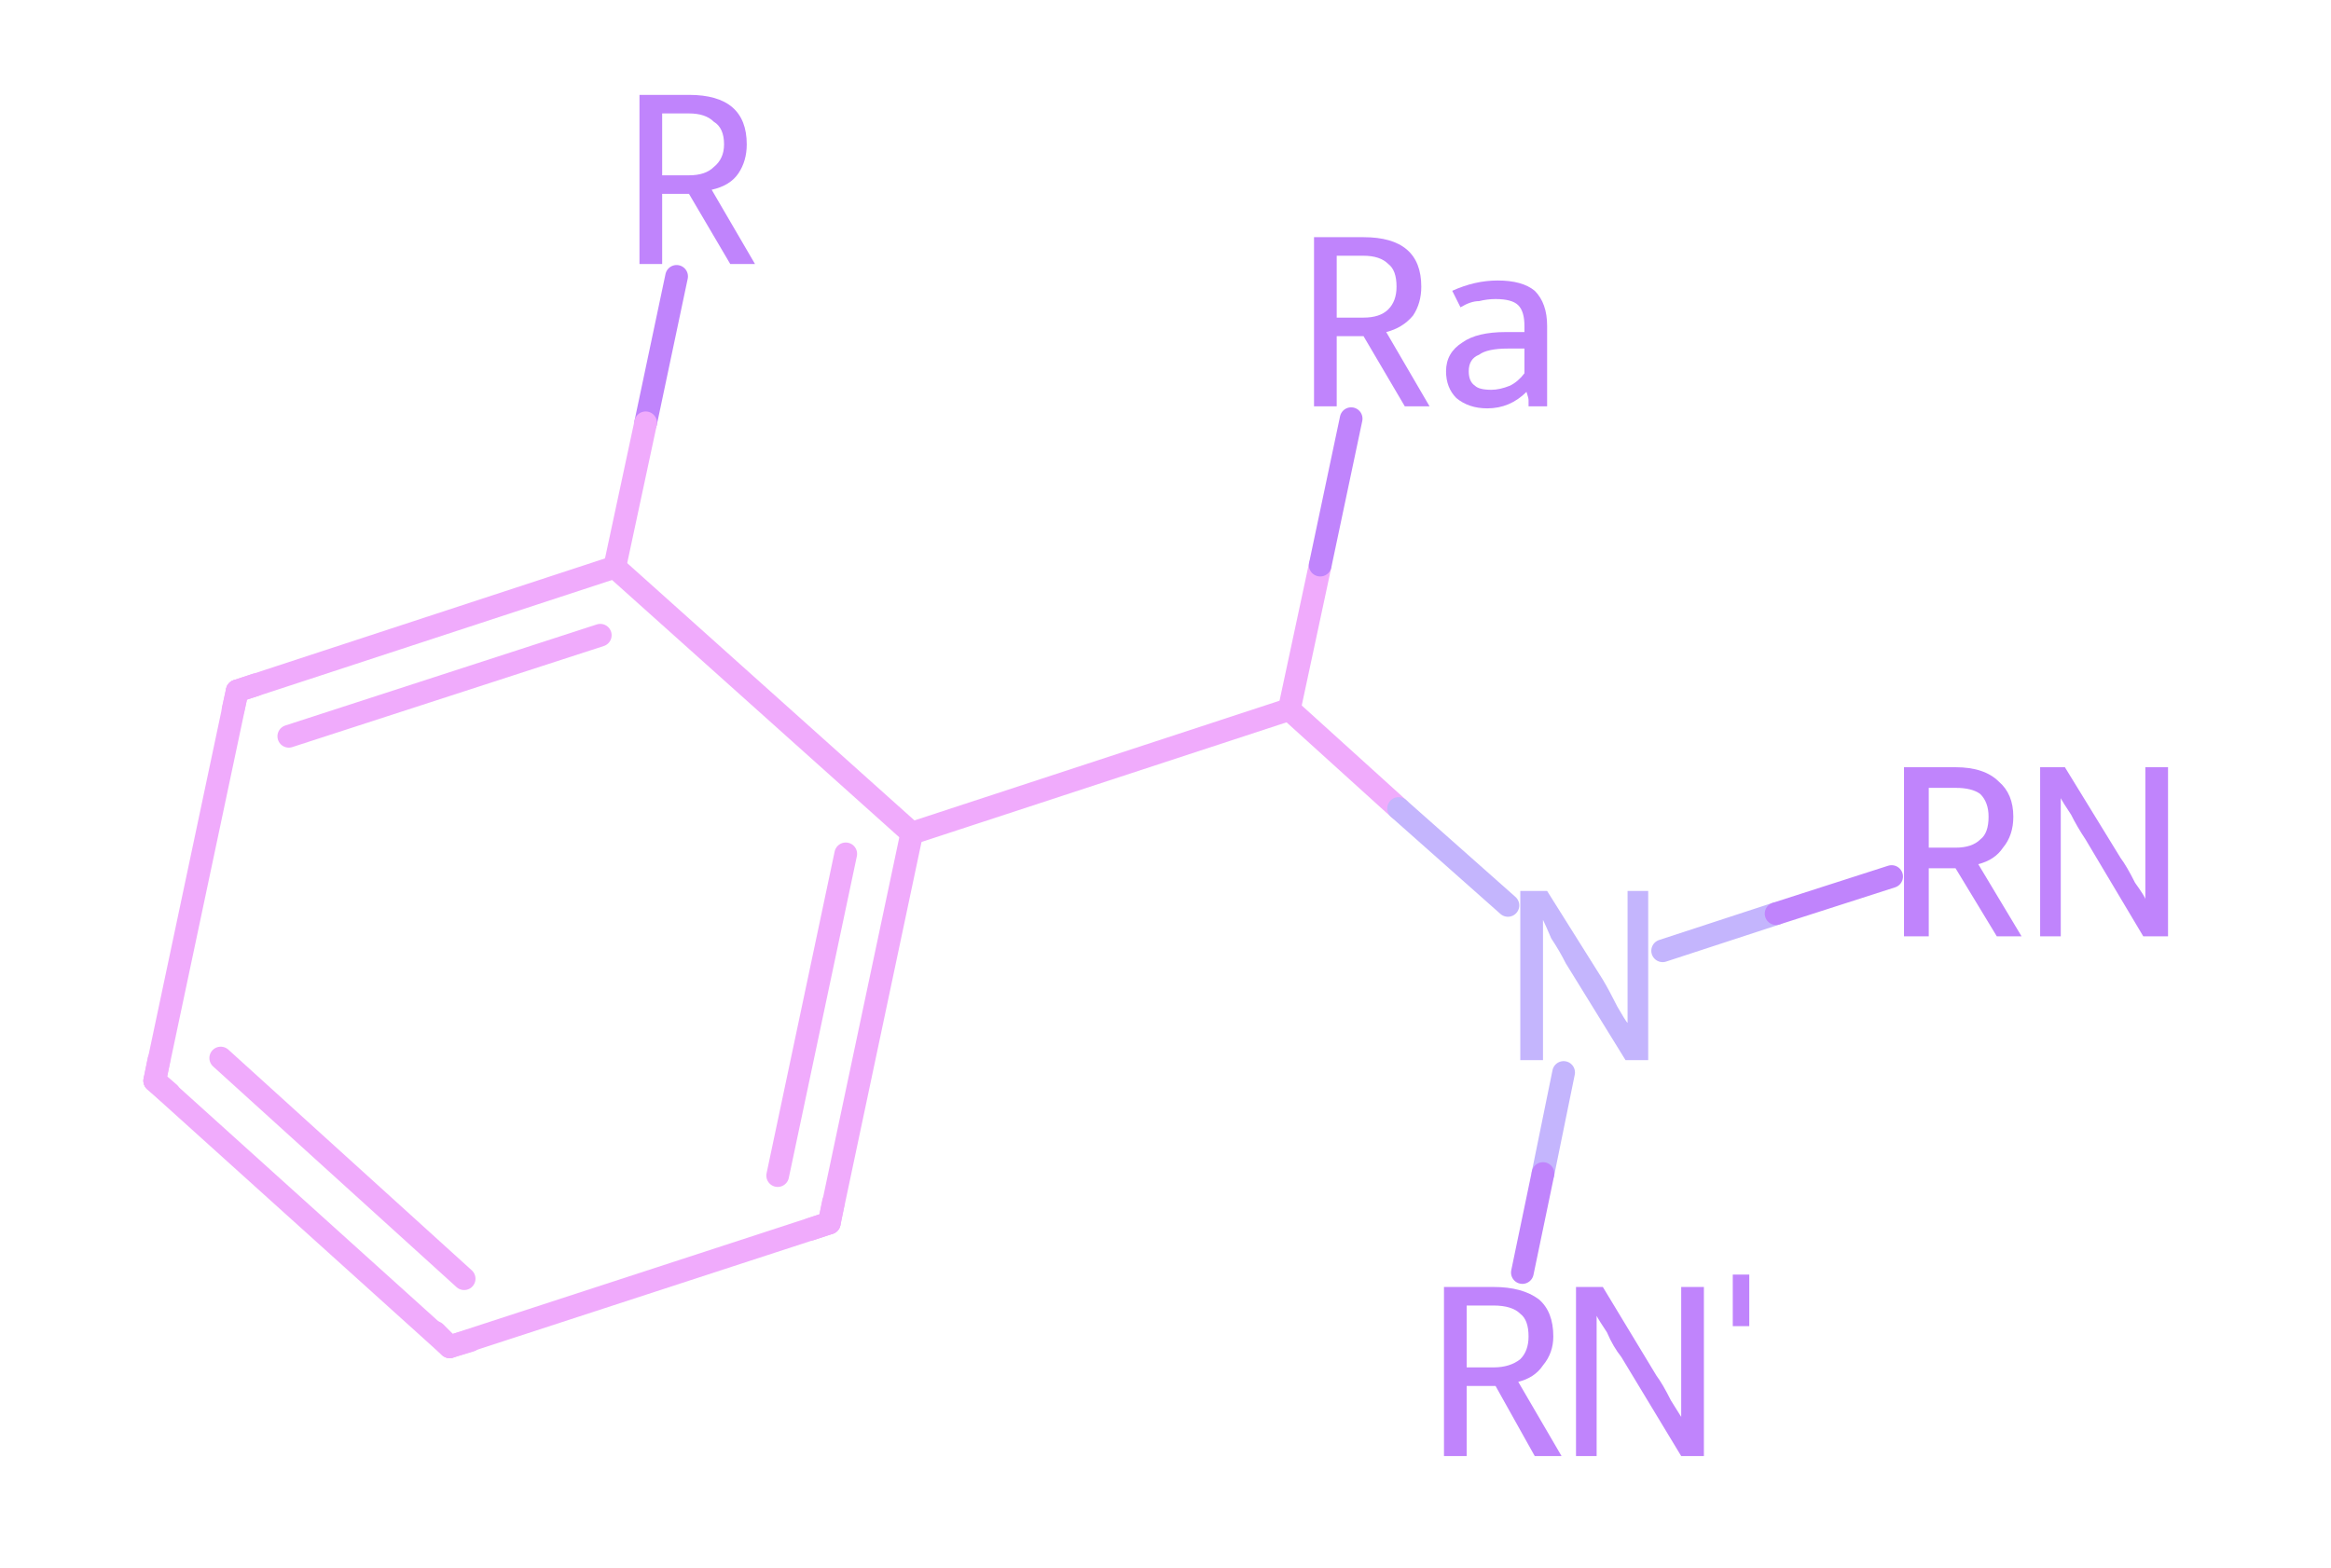
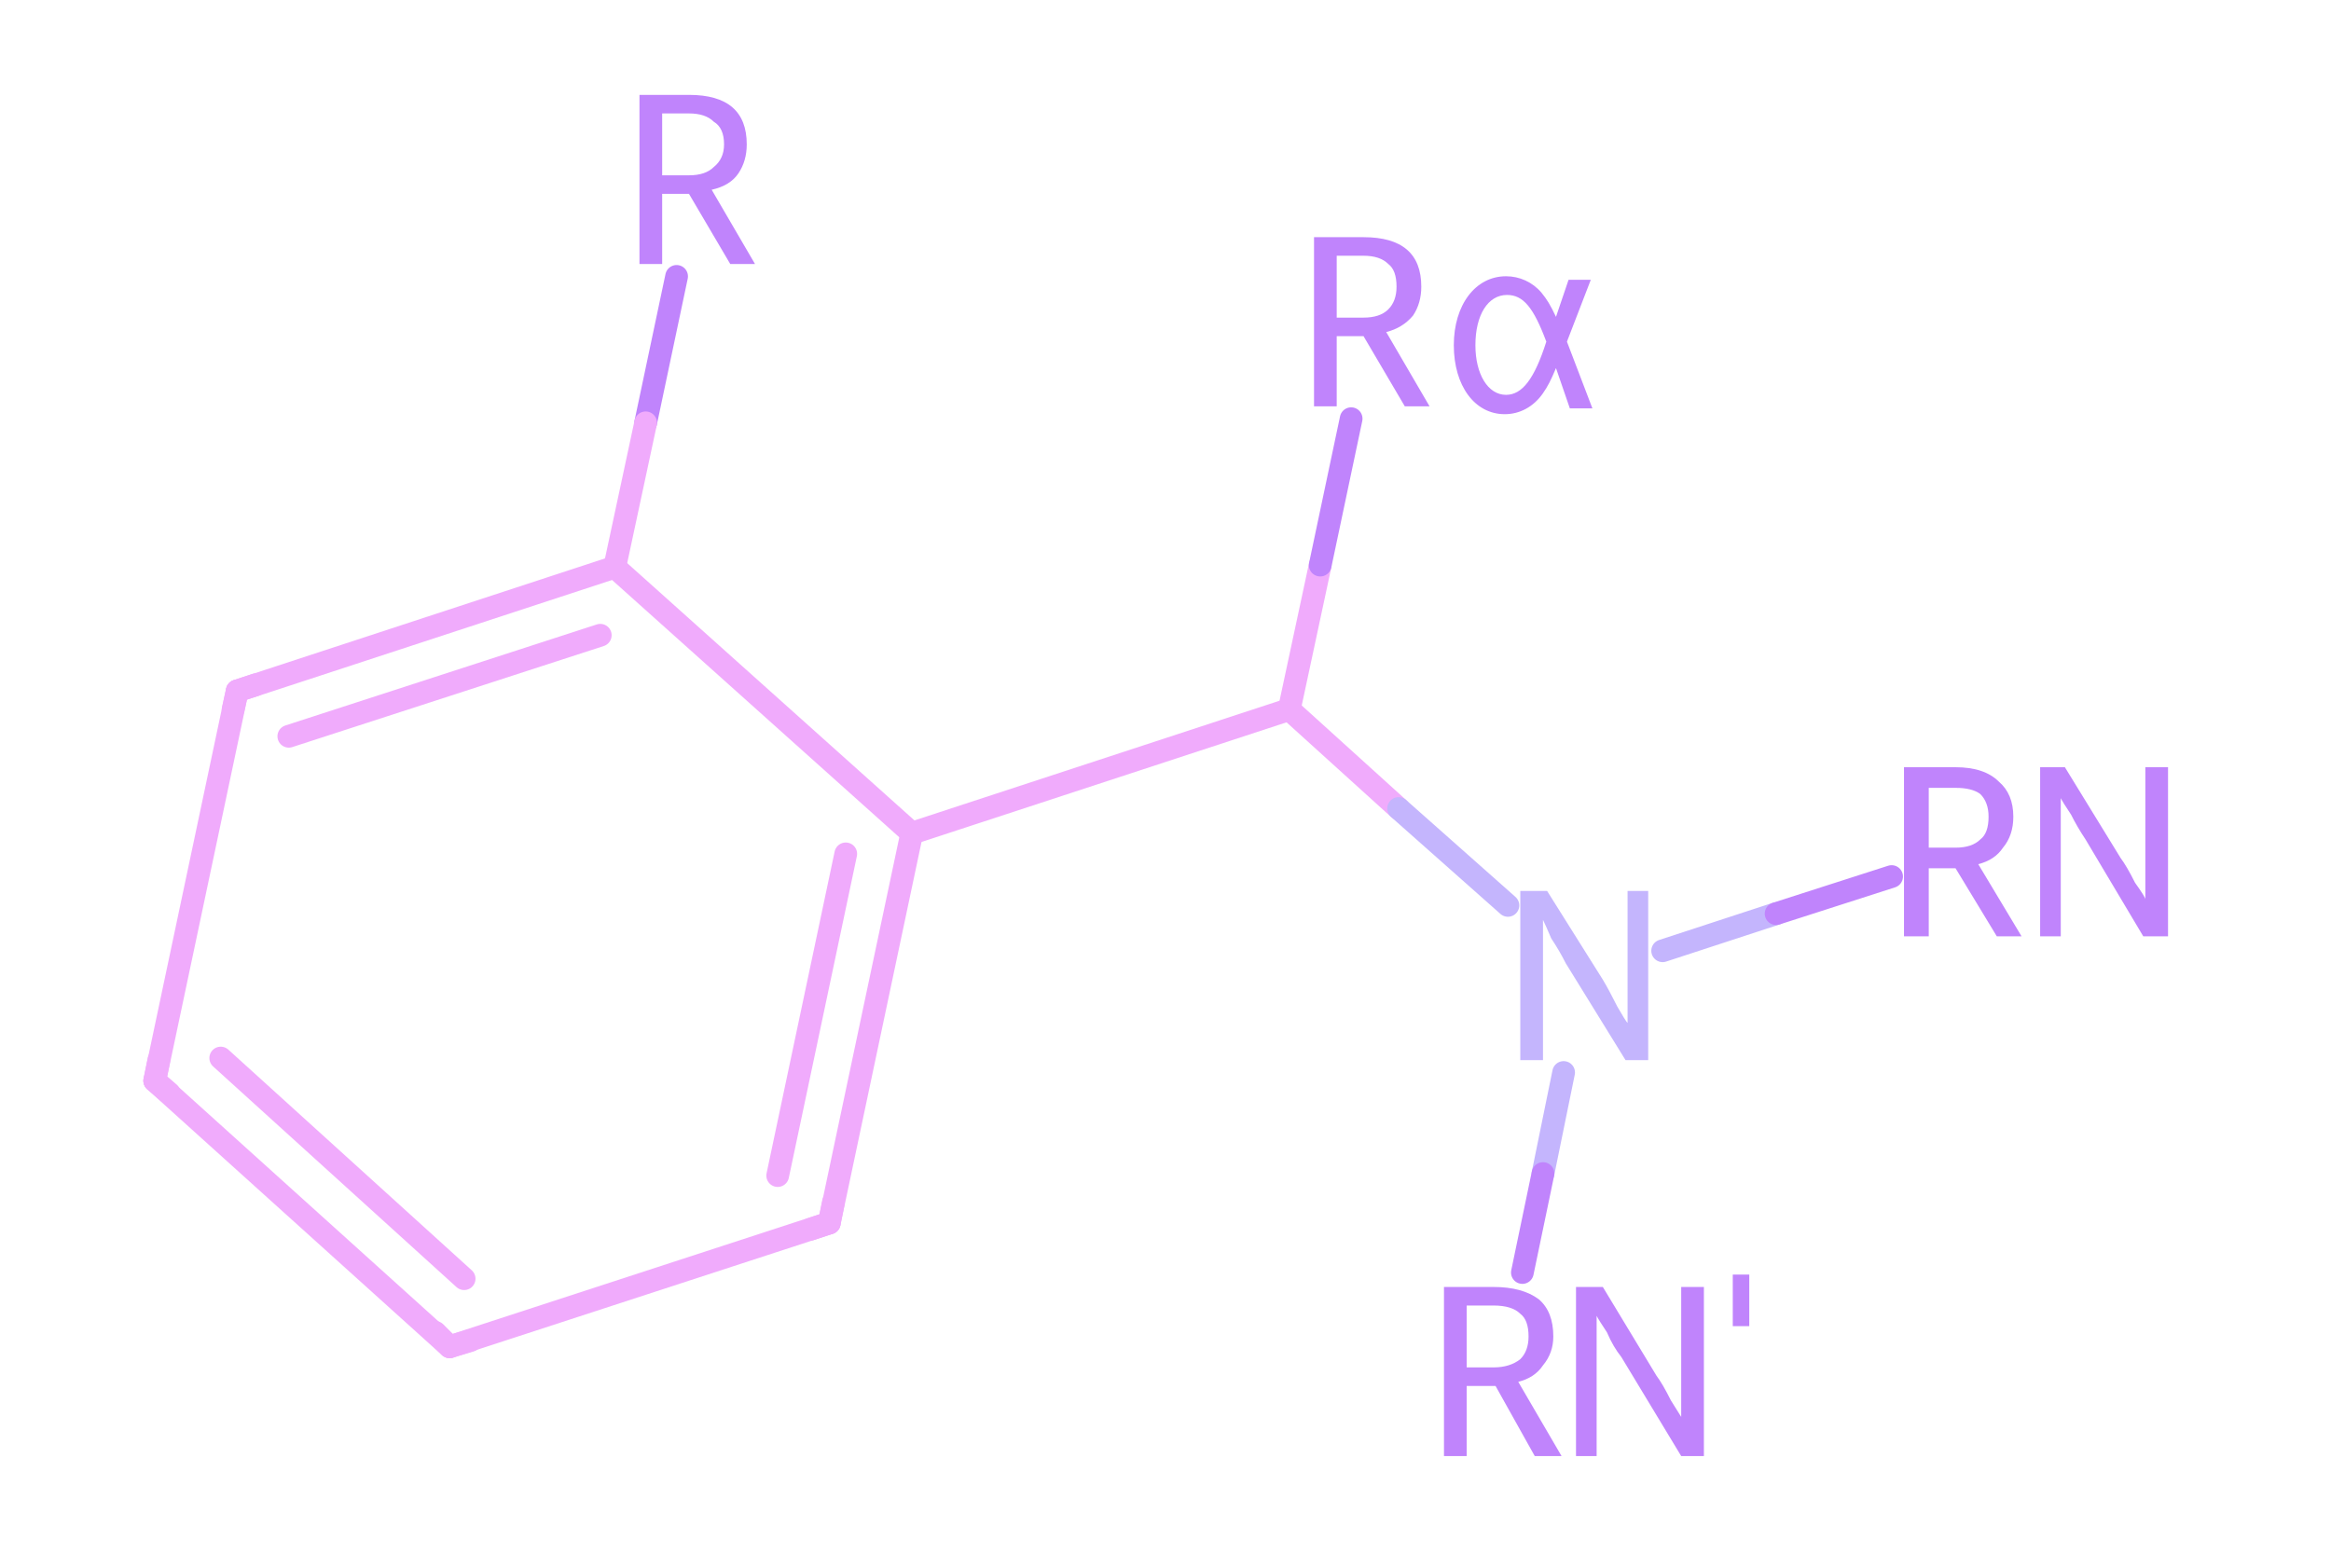
<svg xmlns="http://www.w3.org/2000/svg" version="1.1" baseProfile="full" xml:space="preserve" width="113px" height="76px" viewBox="0 0 113 76">
  <path class="bond-0 atom-0 atom-1" d="M 32.8,13.4 L 31.3,20.5" style="fill:none;fill-rule:evenodd;stroke:#C084FC;stroke-width:1.1px;stroke-linecap:round;stroke-linejoin:round;stroke-opacity:1" />
  <path class="bond-0 atom-0 atom-1" d="M 31.3,20.5 L 29.8,27.5" style="fill:none;fill-rule:evenodd;stroke:#F0ABFC;stroke-width:1.1px;stroke-linecap:round;stroke-linejoin:round;stroke-opacity:1" />
  <path class="bond-1 atom-1 atom-2" d="M 29.8,27.5 L 11.5,33.5" style="fill:none;fill-rule:evenodd;stroke:#F0ABFC;stroke-width:1.1px;stroke-linecap:round;stroke-linejoin:round;stroke-opacity:1" />
  <path class="bond-1 atom-1 atom-2" d="M 29.1,30.8 L 14.0,35.7" style="fill:none;fill-rule:evenodd;stroke:#F0ABFC;stroke-width:1.1px;stroke-linecap:round;stroke-linejoin:round;stroke-opacity:1" />
  <path class="bond-2 atom-2 atom-3" d="M 11.5,33.5 L 7.5,52.4" style="fill:none;fill-rule:evenodd;stroke:#F0ABFC;stroke-width:1.1px;stroke-linecap:round;stroke-linejoin:round;stroke-opacity:1" />
  <path class="bond-3 atom-3 atom-4" d="M 7.5,52.4 L 21.8,65.3" style="fill:none;fill-rule:evenodd;stroke:#F0ABFC;stroke-width:1.1px;stroke-linecap:round;stroke-linejoin:round;stroke-opacity:1" />
  <path class="bond-3 atom-3 atom-4" d="M 10.7,51.3 L 22.5,62.0" style="fill:none;fill-rule:evenodd;stroke:#F0ABFC;stroke-width:1.1px;stroke-linecap:round;stroke-linejoin:round;stroke-opacity:1" />
  <path class="bond-4 atom-4 atom-5" d="M 21.8,65.3 L 40.2,59.3" style="fill:none;fill-rule:evenodd;stroke:#F0ABFC;stroke-width:1.1px;stroke-linecap:round;stroke-linejoin:round;stroke-opacity:1" />
  <path class="bond-5 atom-5 atom-6" d="M 40.2,59.3 L 44.2,40.4" style="fill:none;fill-rule:evenodd;stroke:#F0ABFC;stroke-width:1.1px;stroke-linecap:round;stroke-linejoin:round;stroke-opacity:1" />
  <path class="bond-5 atom-5 atom-6" d="M 37.7,57.0 L 41.0,41.4" style="fill:none;fill-rule:evenodd;stroke:#F0ABFC;stroke-width:1.1px;stroke-linecap:round;stroke-linejoin:round;stroke-opacity:1" />
  <path class="bond-6 atom-6 atom-7" d="M 44.2,40.4 L 62.5,34.4" style="fill:none;fill-rule:evenodd;stroke:#F0ABFC;stroke-width:1.1px;stroke-linecap:round;stroke-linejoin:round;stroke-opacity:1" />
  <path class="bond-7 atom-7 atom-8" d="M 62.5,34.4 L 64.0,27.4" style="fill:none;fill-rule:evenodd;stroke:#F0ABFC;stroke-width:1.1px;stroke-linecap:round;stroke-linejoin:round;stroke-opacity:1" />
  <path class="bond-7 atom-7 atom-8" d="M 64.0,27.4 L 65.5,20.3" style="fill:none;fill-rule:evenodd;stroke:#C084FC;stroke-width:1.1px;stroke-linecap:round;stroke-linejoin:round;stroke-opacity:1" />
  <path class="bond-8 atom-7 atom-9" d="M 62.5,34.4 L 67.8,39.2" style="fill:none;fill-rule:evenodd;stroke:#F0ABFC;stroke-width:1.1px;stroke-linecap:round;stroke-linejoin:round;stroke-opacity:1" />
  <path class="bond-8 atom-7 atom-9" d="M 67.8,39.2 L 73.1,43.9" style="fill:none;fill-rule:evenodd;stroke:#C4B5FD;stroke-width:1.1px;stroke-linecap:round;stroke-linejoin:round;stroke-opacity:1" />
  <path class="bond-9 atom-9 atom-10" d="M 80.6,46.1 L 86.1,44.3" style="fill:none;fill-rule:evenodd;stroke:#C4B5FD;stroke-width:1.1px;stroke-linecap:round;stroke-linejoin:round;stroke-opacity:1" />
  <path class="bond-9 atom-9 atom-10" d="M 86.1,44.3 L 91.7,42.5" style="fill:none;fill-rule:evenodd;stroke:#C084FC;stroke-width:1.1px;stroke-linecap:round;stroke-linejoin:round;stroke-opacity:1" />
  <path class="bond-10 atom-9 atom-11" d="M 75.8,52.0 L 74.8,56.9" style="fill:none;fill-rule:evenodd;stroke:#C4B5FD;stroke-width:1.1px;stroke-linecap:round;stroke-linejoin:round;stroke-opacity:1" />
  <path class="bond-10 atom-9 atom-11" d="M 74.8,56.9 L 73.8,61.7" style="fill:none;fill-rule:evenodd;stroke:#C084FC;stroke-width:1.1px;stroke-linecap:round;stroke-linejoin:round;stroke-opacity:1" />
  <path class="bond-11 atom-6 atom-1" d="M 44.2,40.4 L 29.8,27.5" style="fill:none;fill-rule:evenodd;stroke:#F0ABFC;stroke-width:1.1px;stroke-linecap:round;stroke-linejoin:round;stroke-opacity:1" />
  <path d="M 12.4,33.2 L 11.5,33.5 L 11.3,34.4" style="fill:none;stroke:#F0ABFC;stroke-width:1.1px;stroke-linecap:round;stroke-linejoin:round;stroke-miterlimit:10;stroke-opacity:1;" />
  <path d="M 7.7,51.4 L 7.5,52.4 L 8.2,53.0" style="fill:none;stroke:#F0ABFC;stroke-width:1.1px;stroke-linecap:round;stroke-linejoin:round;stroke-miterlimit:10;stroke-opacity:1;" />
  <path d="M 21.1,64.6 L 21.8,65.3 L 22.8,65.0" style="fill:none;stroke:#F0ABFC;stroke-width:1.1px;stroke-linecap:round;stroke-linejoin:round;stroke-miterlimit:10;stroke-opacity:1;" />
  <path d="M 39.3,59.6 L 40.2,59.3 L 40.4,58.3" style="fill:none;stroke:#F0ABFC;stroke-width:1.1px;stroke-linecap:round;stroke-linejoin:round;stroke-miterlimit:10;stroke-opacity:1;" />
  <path class="atom-0" d="M 35.4 12.8 L 33.4 9.4 L 33.4 9.4 L 32.1 9.4 L 32.1 12.8 L 31.0 12.8 L 31.0 4.6 L 33.4 4.6 Q 34.8 4.6, 35.5 5.2 Q 36.2 5.8, 36.2 7.0 Q 36.2 7.8, 35.8 8.4 Q 35.4 9.0, 34.5 9.2 L 36.6 12.8 L 35.4 12.8 M 32.1 8.5 L 33.4 8.5 Q 34.2 8.5, 34.6 8.1 Q 35.1 7.7, 35.1 7.0 Q 35.1 6.2, 34.6 5.9 Q 34.2 5.5, 33.4 5.5 L 32.1 5.5 L 32.1 8.5 " fill="#C084FC" />
  <path class="atom-8" d="M 68.1 19.7 L 66.1 16.3 L 66.1 16.3 L 64.8 16.3 L 64.8 19.7 L 63.7 19.7 L 63.7 11.5 L 66.1 11.5 Q 67.5 11.5, 68.2 12.1 Q 68.9 12.7, 68.9 13.9 Q 68.9 14.7, 68.5 15.3 Q 68.0 15.9, 67.2 16.1 L 69.3 19.7 L 68.1 19.7 M 64.8 15.4 L 66.1 15.4 Q 66.9 15.4, 67.3 15.0 Q 67.7 14.6, 67.7 13.9 Q 67.7 13.1, 67.3 12.8 Q 66.9 12.4, 66.1 12.4 L 64.8 12.4 L 64.8 15.4 " fill="#C084FC" />
-   <path class="atom-8" d="M 70.1 18.0 Q 70.1 17.1, 70.9 16.6 Q 71.6 16.1, 73.0 16.1 L 73.9 16.1 L 73.9 15.8 Q 73.9 15.1, 73.6 14.8 Q 73.3 14.5, 72.5 14.5 Q 72.1 14.5, 71.7 14.6 Q 71.3 14.6, 70.8 14.9 L 70.4 14.1 Q 71.5 13.6, 72.6 13.6 Q 73.8 13.6, 74.4 14.1 Q 75.0 14.7, 75.0 15.8 L 75.0 19.7 L 74.1 19.7 Q 74.1 19.6, 74.1 19.4 Q 74.1 19.3, 74.0 19.0 Q 73.2 19.8, 72.1 19.8 Q 71.2 19.8, 70.6 19.3 Q 70.1 18.8, 70.1 18.0 M 71.2 18.0 Q 71.2 18.5, 71.5 18.7 Q 71.7 18.9, 72.3 18.9 Q 72.7 18.9, 73.2 18.7 Q 73.6 18.5, 73.9 18.1 L 73.9 16.9 L 73.1 16.9 Q 72.1 16.9, 71.7 17.2 Q 71.2 17.4, 71.2 18.0 " fill="#C084FC" />
+   <text x="70.1" y="19.8" font-family="Helvetica,Arial,sans-serif" font-size="11.9px" fill="#C084FC">α</text>
  <path class="atom-9" d="M 75.0 43.2 L 77.7 47.5 Q 78.0 48.0, 78.4 48.8 Q 78.8 49.5, 78.9 49.6 L 78.9 43.2 L 79.9 43.2 L 79.9 51.4 L 78.8 51.4 L 75.9 46.7 Q 75.6 46.1, 75.2 45.5 Q 74.9 44.8, 74.8 44.6 L 74.8 51.4 L 73.7 51.4 L 73.7 43.2 L 75.0 43.2 " fill="#C4B5FD" />
  <path class="atom-10" d="M 96.8 45.4 L 94.8 42.1 L 94.8 42.1 L 93.5 42.1 L 93.5 45.4 L 92.3 45.4 L 92.3 37.2 L 94.8 37.2 Q 96.2 37.2, 96.9 37.9 Q 97.6 38.5, 97.6 39.6 Q 97.6 40.5, 97.1 41.1 Q 96.7 41.7, 95.9 41.9 L 98.0 45.4 L 96.8 45.4 M 93.5 41.1 L 94.8 41.1 Q 95.6 41.1, 96.0 40.7 Q 96.4 40.4, 96.4 39.6 Q 96.4 38.9, 96.0 38.5 Q 95.6 38.2, 94.8 38.2 L 93.5 38.2 L 93.5 41.1 " fill="#C084FC" />
  <path class="atom-10" d="M 100.1 37.2 L 102.8 41.6 Q 103.1 42.0, 103.5 42.8 Q 104.0 43.5, 104.0 43.6 L 104.0 37.2 L 105.1 37.2 L 105.1 45.4 L 103.9 45.4 L 101.1 40.7 Q 100.7 40.1, 100.4 39.5 Q 100.0 38.9, 99.9 38.7 L 99.9 45.4 L 98.9 45.4 L 98.9 37.2 L 100.1 37.2 " fill="#C084FC" />
  <path class="atom-11" d="M 74.4 70.6 L 72.5 67.2 L 72.4 67.2 L 71.1 67.2 L 71.1 70.6 L 70.0 70.6 L 70.0 62.4 L 72.4 62.4 Q 73.8 62.4, 74.6 63.0 Q 75.3 63.6, 75.3 64.8 Q 75.3 65.6, 74.8 66.2 Q 74.4 66.8, 73.6 67.0 L 75.7 70.6 L 74.4 70.6 M 71.1 66.3 L 72.4 66.3 Q 73.2 66.3, 73.7 65.9 Q 74.1 65.5, 74.1 64.8 Q 74.1 64.0, 73.7 63.7 Q 73.3 63.3, 72.4 63.3 L 71.1 63.3 L 71.1 66.3 " fill="#C084FC" />
  <path class="atom-11" d="M 77.7 62.4 L 80.3 66.7 Q 80.6 67.1, 81.0 67.9 Q 81.5 68.7, 81.5 68.7 L 81.5 62.4 L 82.6 62.4 L 82.6 70.6 L 81.5 70.6 L 78.6 65.8 Q 78.2 65.3, 77.9 64.6 Q 77.5 64.0, 77.4 63.8 L 77.4 70.6 L 76.4 70.6 L 76.4 62.4 L 77.7 62.4 " fill="#C084FC" />
  <path class="atom-11" d="M 84.0 61.8 L 84.8 61.8 L 84.8 64.3 L 84.0 64.3 L 84.0 61.8 " fill="#C084FC" />
</svg>
